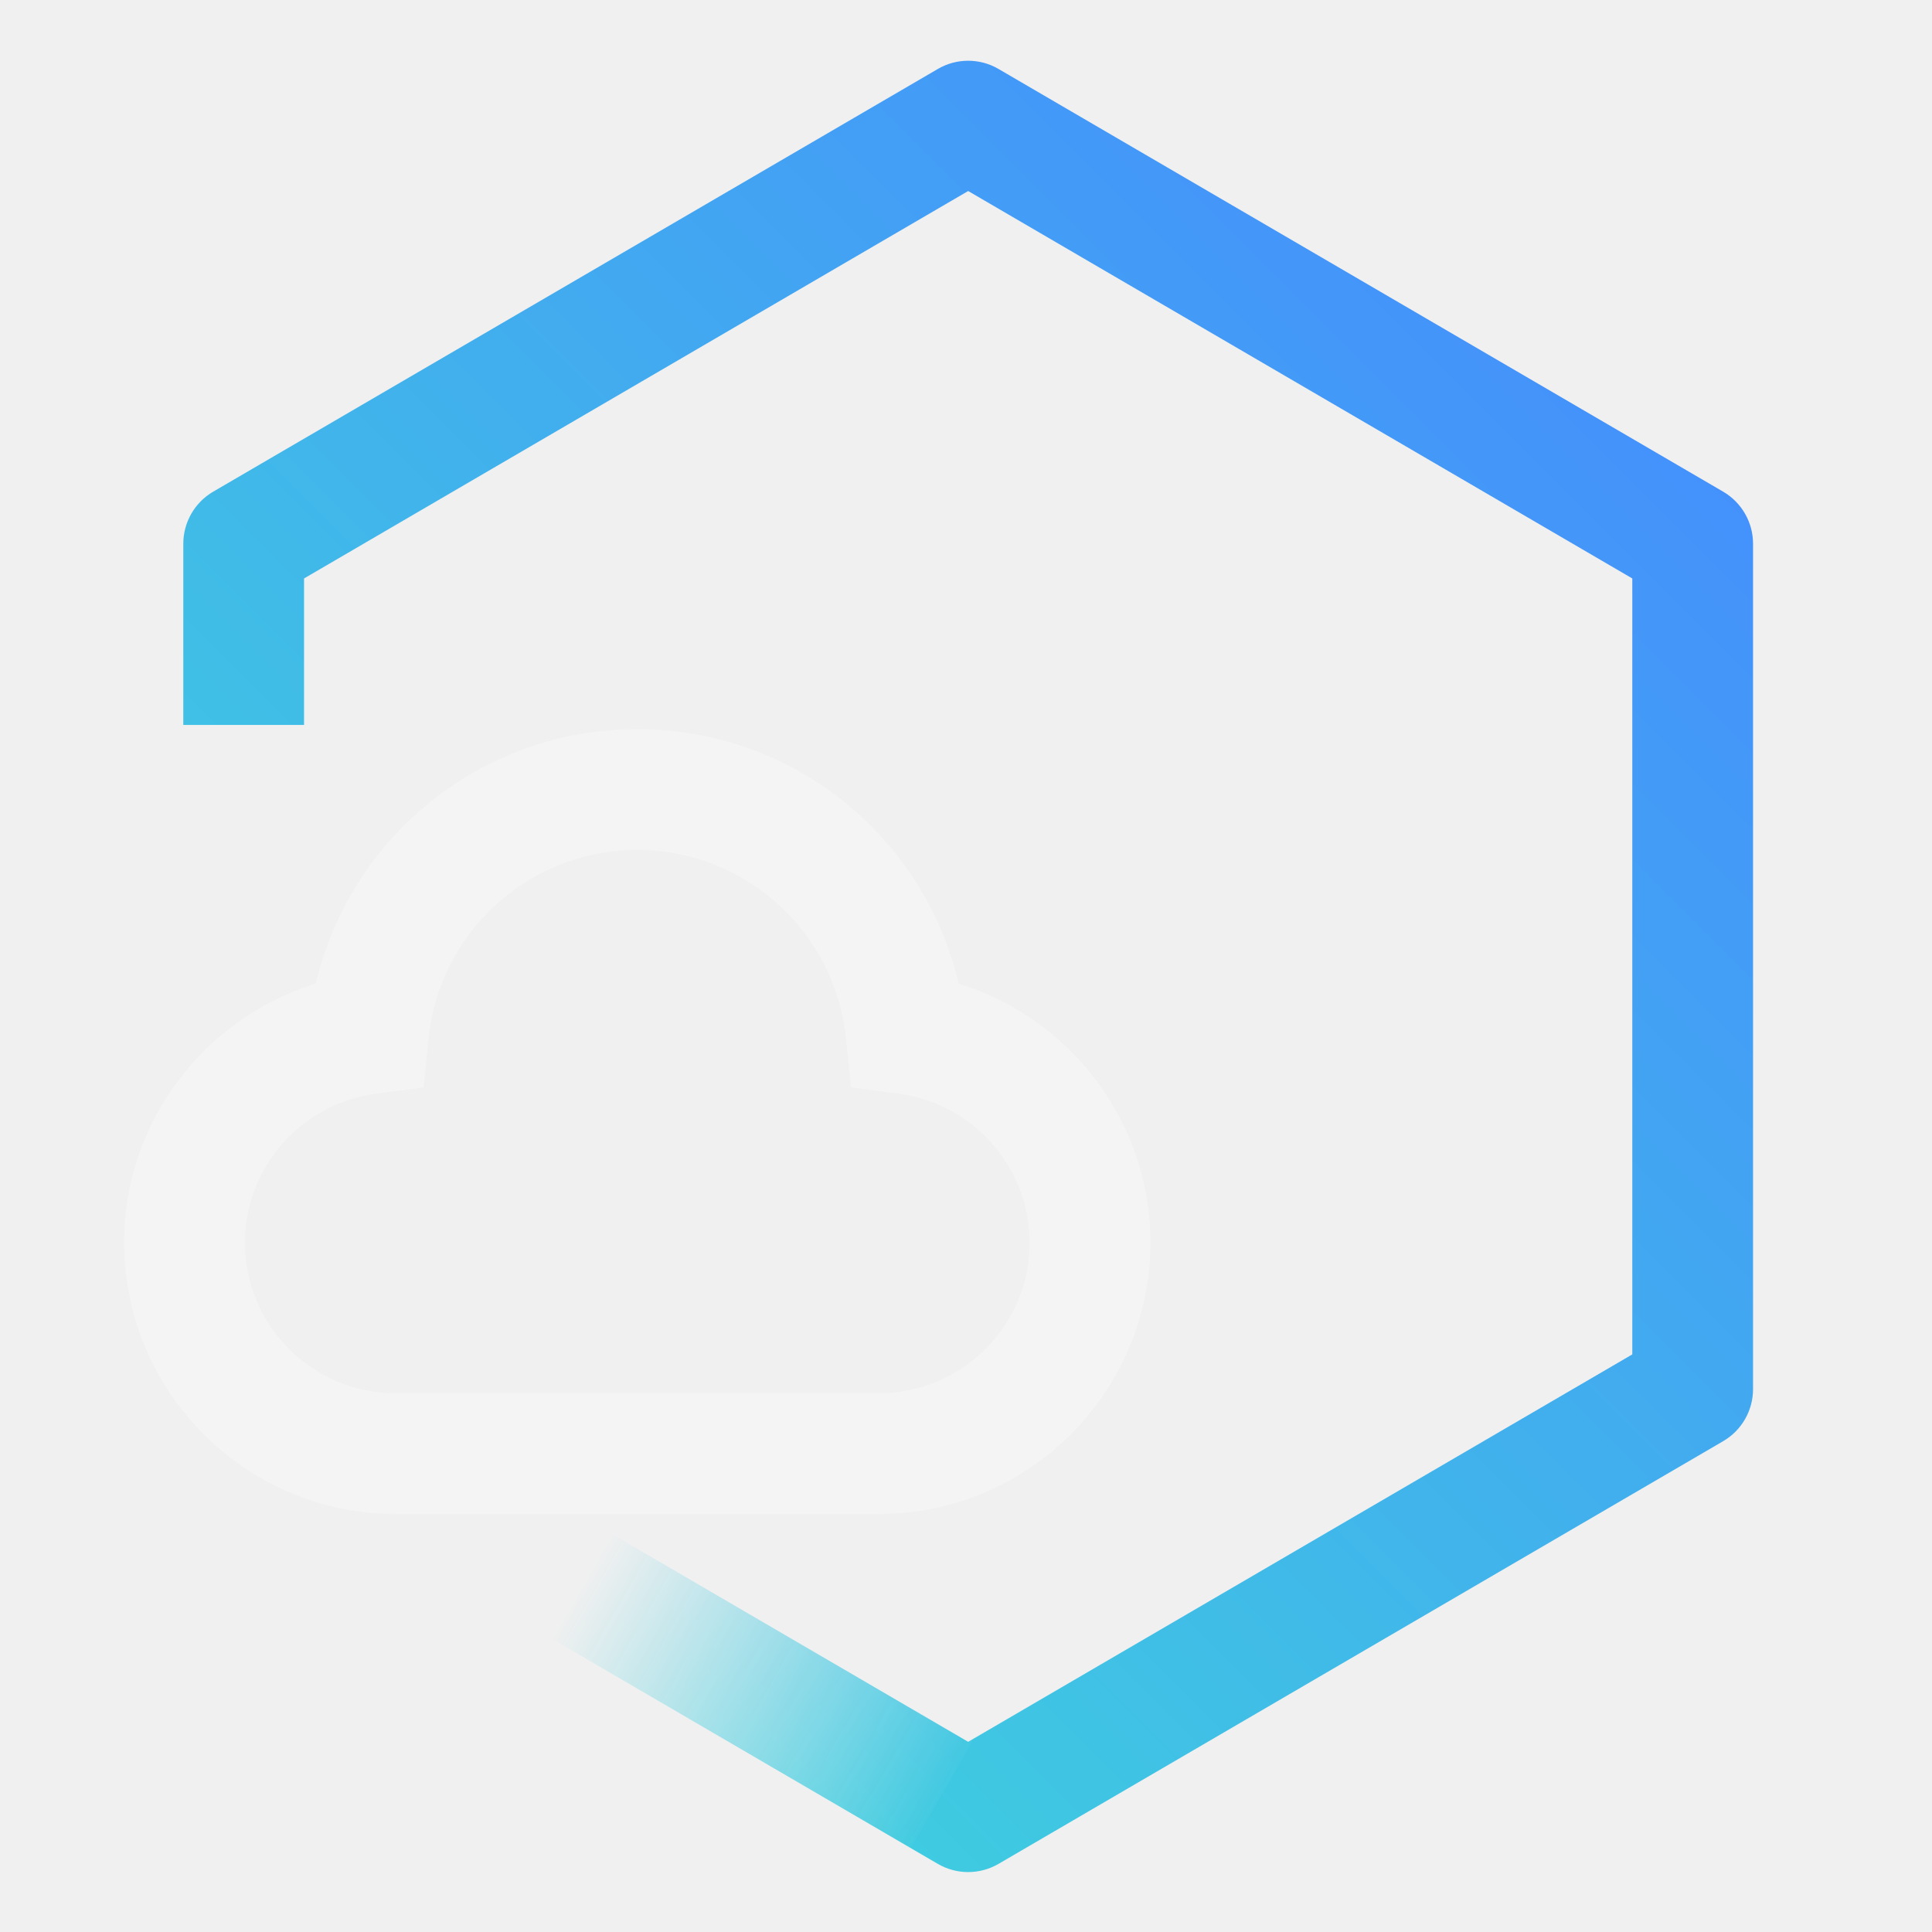
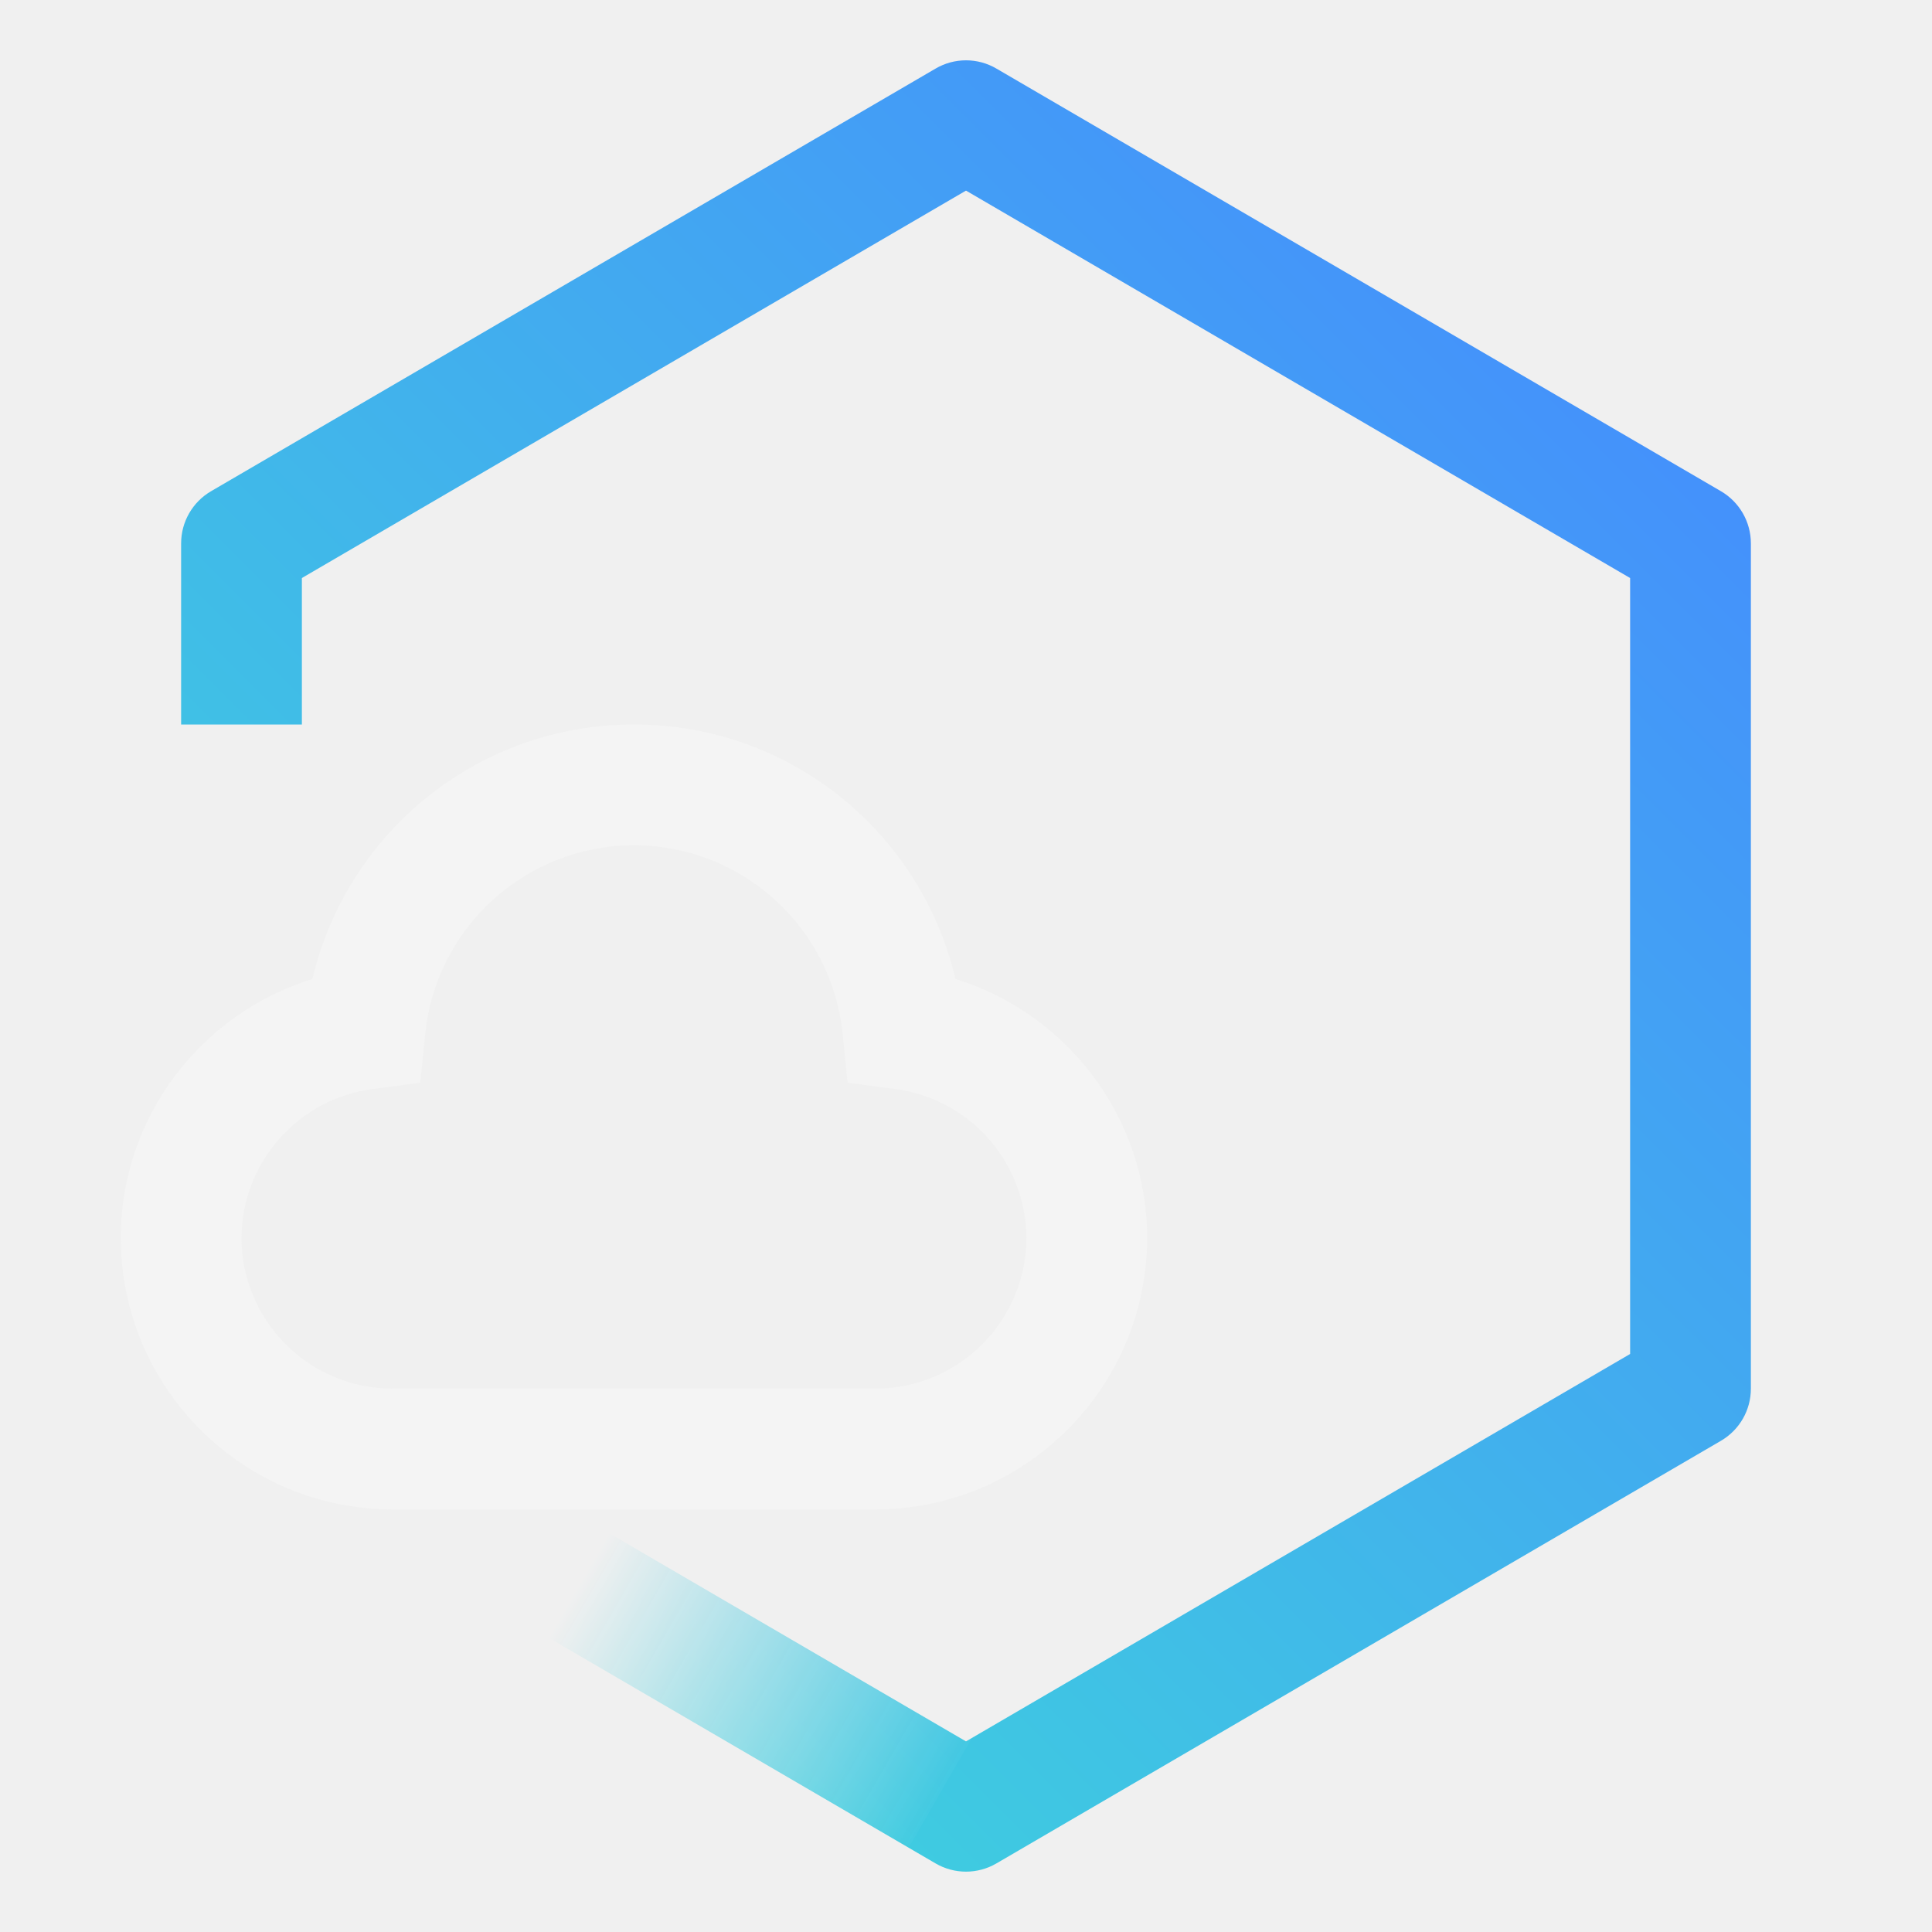
<svg xmlns="http://www.w3.org/2000/svg" id="SellerIncentives" viewBox="0 0 32 32">
  <defs>
-     <linearGradient id="gwiecylo0a" x1="230.861" y1="627.751" x2="230.861" y2="616.751" gradientTransform="matrix(1 0 0 -.714 -218.716 471.979)" gradientUnits="userSpaceOnUse">
+     <linearGradient id="367ru0sota" x1="230.872" y1="627.703" x2="230.872" y2="616.703" gradientTransform="matrix(1 0 0 -.714 -218.764 471.937)" gradientUnits="userSpaceOnUse">
      <stop offset="0" stop-opacity="0" />
      <stop offset=".9" />
    </linearGradient>
-     <linearGradient id="vbljjv2auc" x1="-1417" y1="-2187" x2="-1449" y2="-2155" gradientTransform="matrix(1 0 0 -1 1449 -2155)" gradientUnits="userSpaceOnUse">
+     <linearGradient id="xau0bcxjlc" x1="-1417" y1="-2187" x2="-1449" y2="-2155" gradientTransform="matrix(1 0 0 -1 1449 -2155)" gradientUnits="userSpaceOnUse">
      <stop offset=".1" stop-color="#3ddbd9" />
      <stop offset=".9" stop-color="#4589ff" />
    </linearGradient>
-     <mask id="6cidlsemsb" x="0" y="0" width="32" height="32" maskUnits="userSpaceOnUse">
-       <path d="m28.54 8.143-12-7a.996.996 0 0 0-1.008 0l-12 7a1 1 0 0 0-.496.864v3h2V9.581l11-6.417 11 6.417v12.852l-11 6.417-6.439-3.756-1.125 1.659 7.06 4.118a.999.999 0 0 0 1.008 0l12-7a.998.998 0 0 0 .496-.864v-14a1 1 0 0 0-.496-.864z" style="fill:#fff;stroke-width:0" />
-       <path transform="rotate(120 12.144 27.853)" style="fill:url(#gwiecylo0a);stroke-width:0" d="M10.145 23.927h4v7.851h-4z" />
+     <mask id="963bdr5mgb" x="0" y="0" width="32" height="32" maskUnits="userSpaceOnUse">
+       <path d="m28.504 8.136-12-7a.996.996 0 0 0-1.008 0l-12 7A1 1 0 0 0 3 9v3h2V9.574l11-6.417 11 6.417v12.852l-11 6.417-6.439-3.756-1.125 1.659 7.06 4.118a.999.999 0 0 0 1.008 0l12-7A.998.998 0 0 0 29 23V9a1 1 0 0 0-.496-.864z" style="fill:#fff;stroke-width:0" />
+       <path transform="rotate(120 12.109 27.846)" style="fill:url(#367ru0sota);stroke-width:0" d="M10.109 23.92h4v7.851h-4z" />
    </mask>
  </defs>
-   <g style="mask:url(#6cidlsemsb)">
-     <path id="Color" transform="rotate(90 16 16)" style="fill:url(#vbljjv2auc);stroke-width:0" d="M0 0h32v32H0z" />
+   <g style="mask:url(#963bdr5mgb)">
+     <path id="Color" transform="rotate(90 16 16)" style="fill:url(#xau0bcxjlc);stroke-width:0" d="M0 0h32v32H0z" />
  </g>
-   <path d="M14.555 25.077h-8a4.505 4.505 0 0 1-4.5-4.5c0-1.986 1.321-3.712 3.174-4.284.581-2.448 2.755-4.216 5.326-4.216s4.746 1.768 5.326 4.216c1.854.572 3.174 2.298 3.174 4.284 0 2.481-2.019 4.5-4.5 4.5zm-4-11a3.477 3.477 0 0 0-3.459 3.146l-.08.788-.785.103a2.5 2.5 0 0 0-2.176 2.463c0 1.379 1.122 2.5 2.5 2.5h8c1.379 0 2.5-1.121 2.5-2.5a2.5 2.5 0 0 0-2.176-2.463l-.785-.103-.08-.788a3.477 3.477 0 0 0-3.459-3.146z" style="fill:#f4f4f4;stroke-width:0" />
+   <path d="M14.5 25h-8A4.505 4.505 0 0 1 2 20.5c0-1.986 1.321-3.712 3.174-4.284C5.755 13.768 7.929 12 10.5 12s4.746 1.768 5.326 4.216C17.68 16.788 19 18.514 19 20.5c0 2.481-2.019 4.5-4.5 4.5zm-4-11a3.477 3.477 0 0 0-3.459 3.146l-.08.788-.785.103A2.5 2.5 0 0 0 4 20.5C4 21.879 5.122 23 6.5 23h8c1.379 0 2.5-1.121 2.5-2.5a2.5 2.5 0 0 0-2.176-2.463l-.785-.103-.08-.788A3.477 3.477 0 0 0 10.5 14z" style="fill:#f4f4f4;stroke-width:0" />
</svg>
